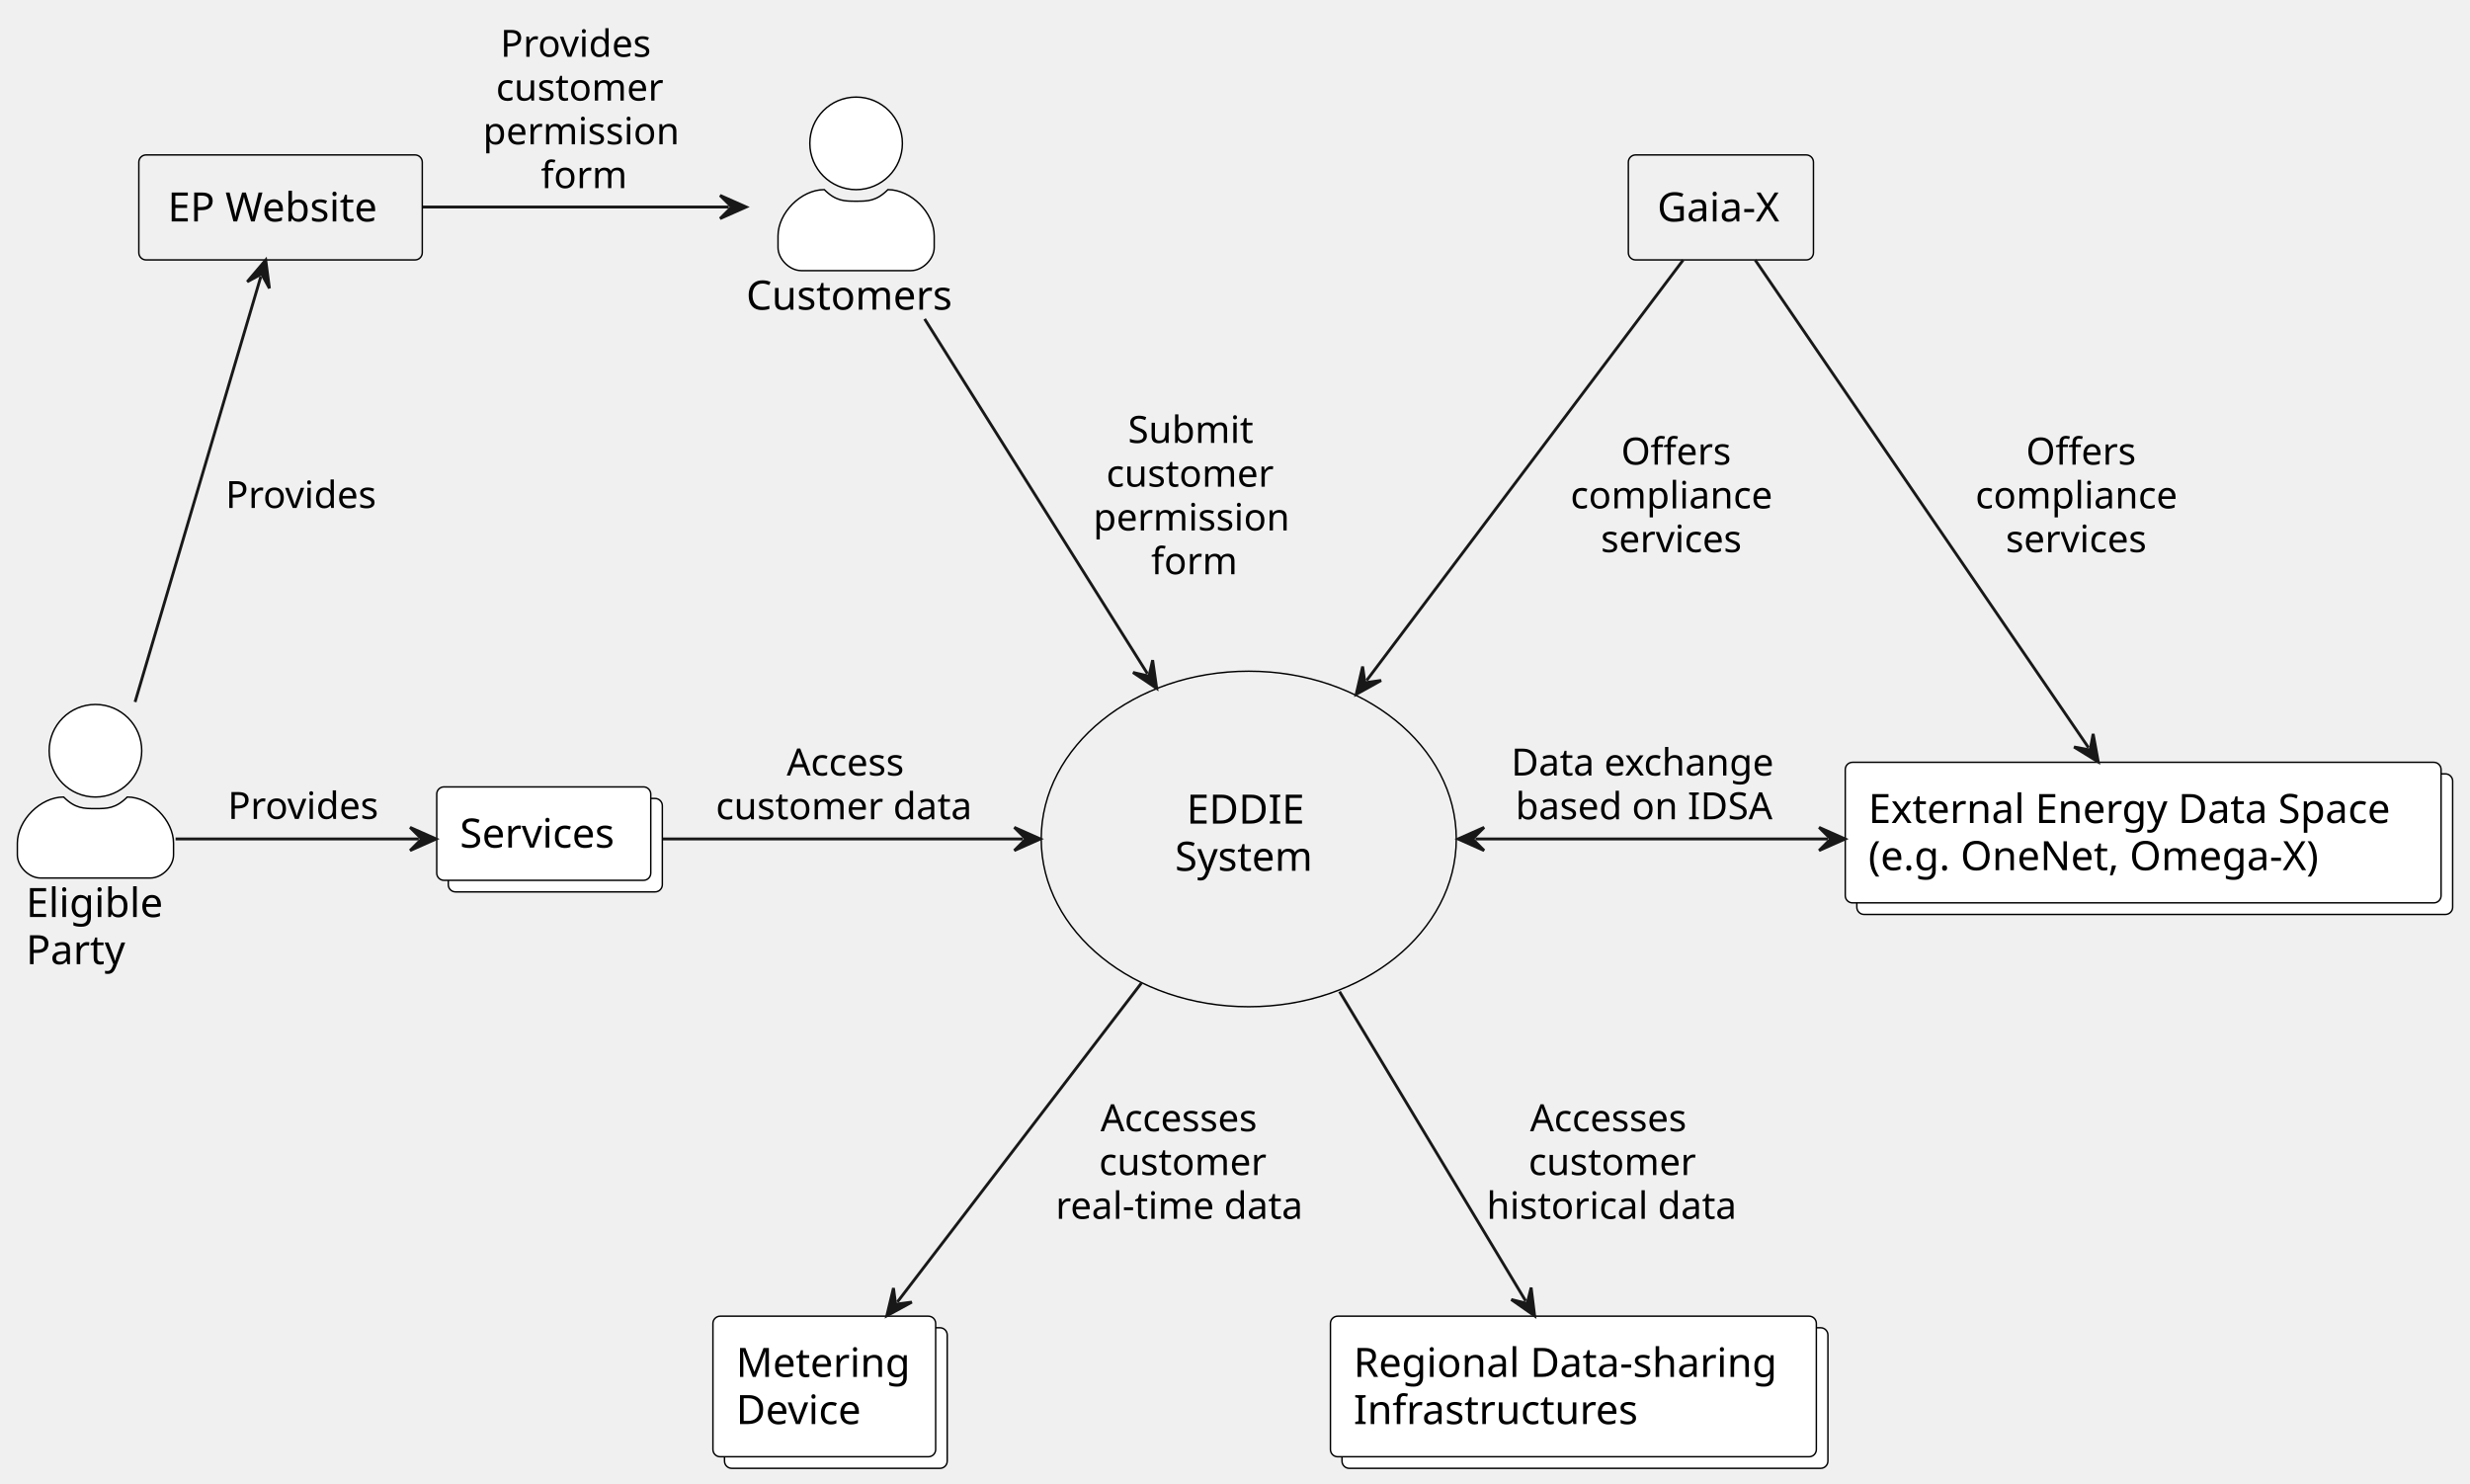
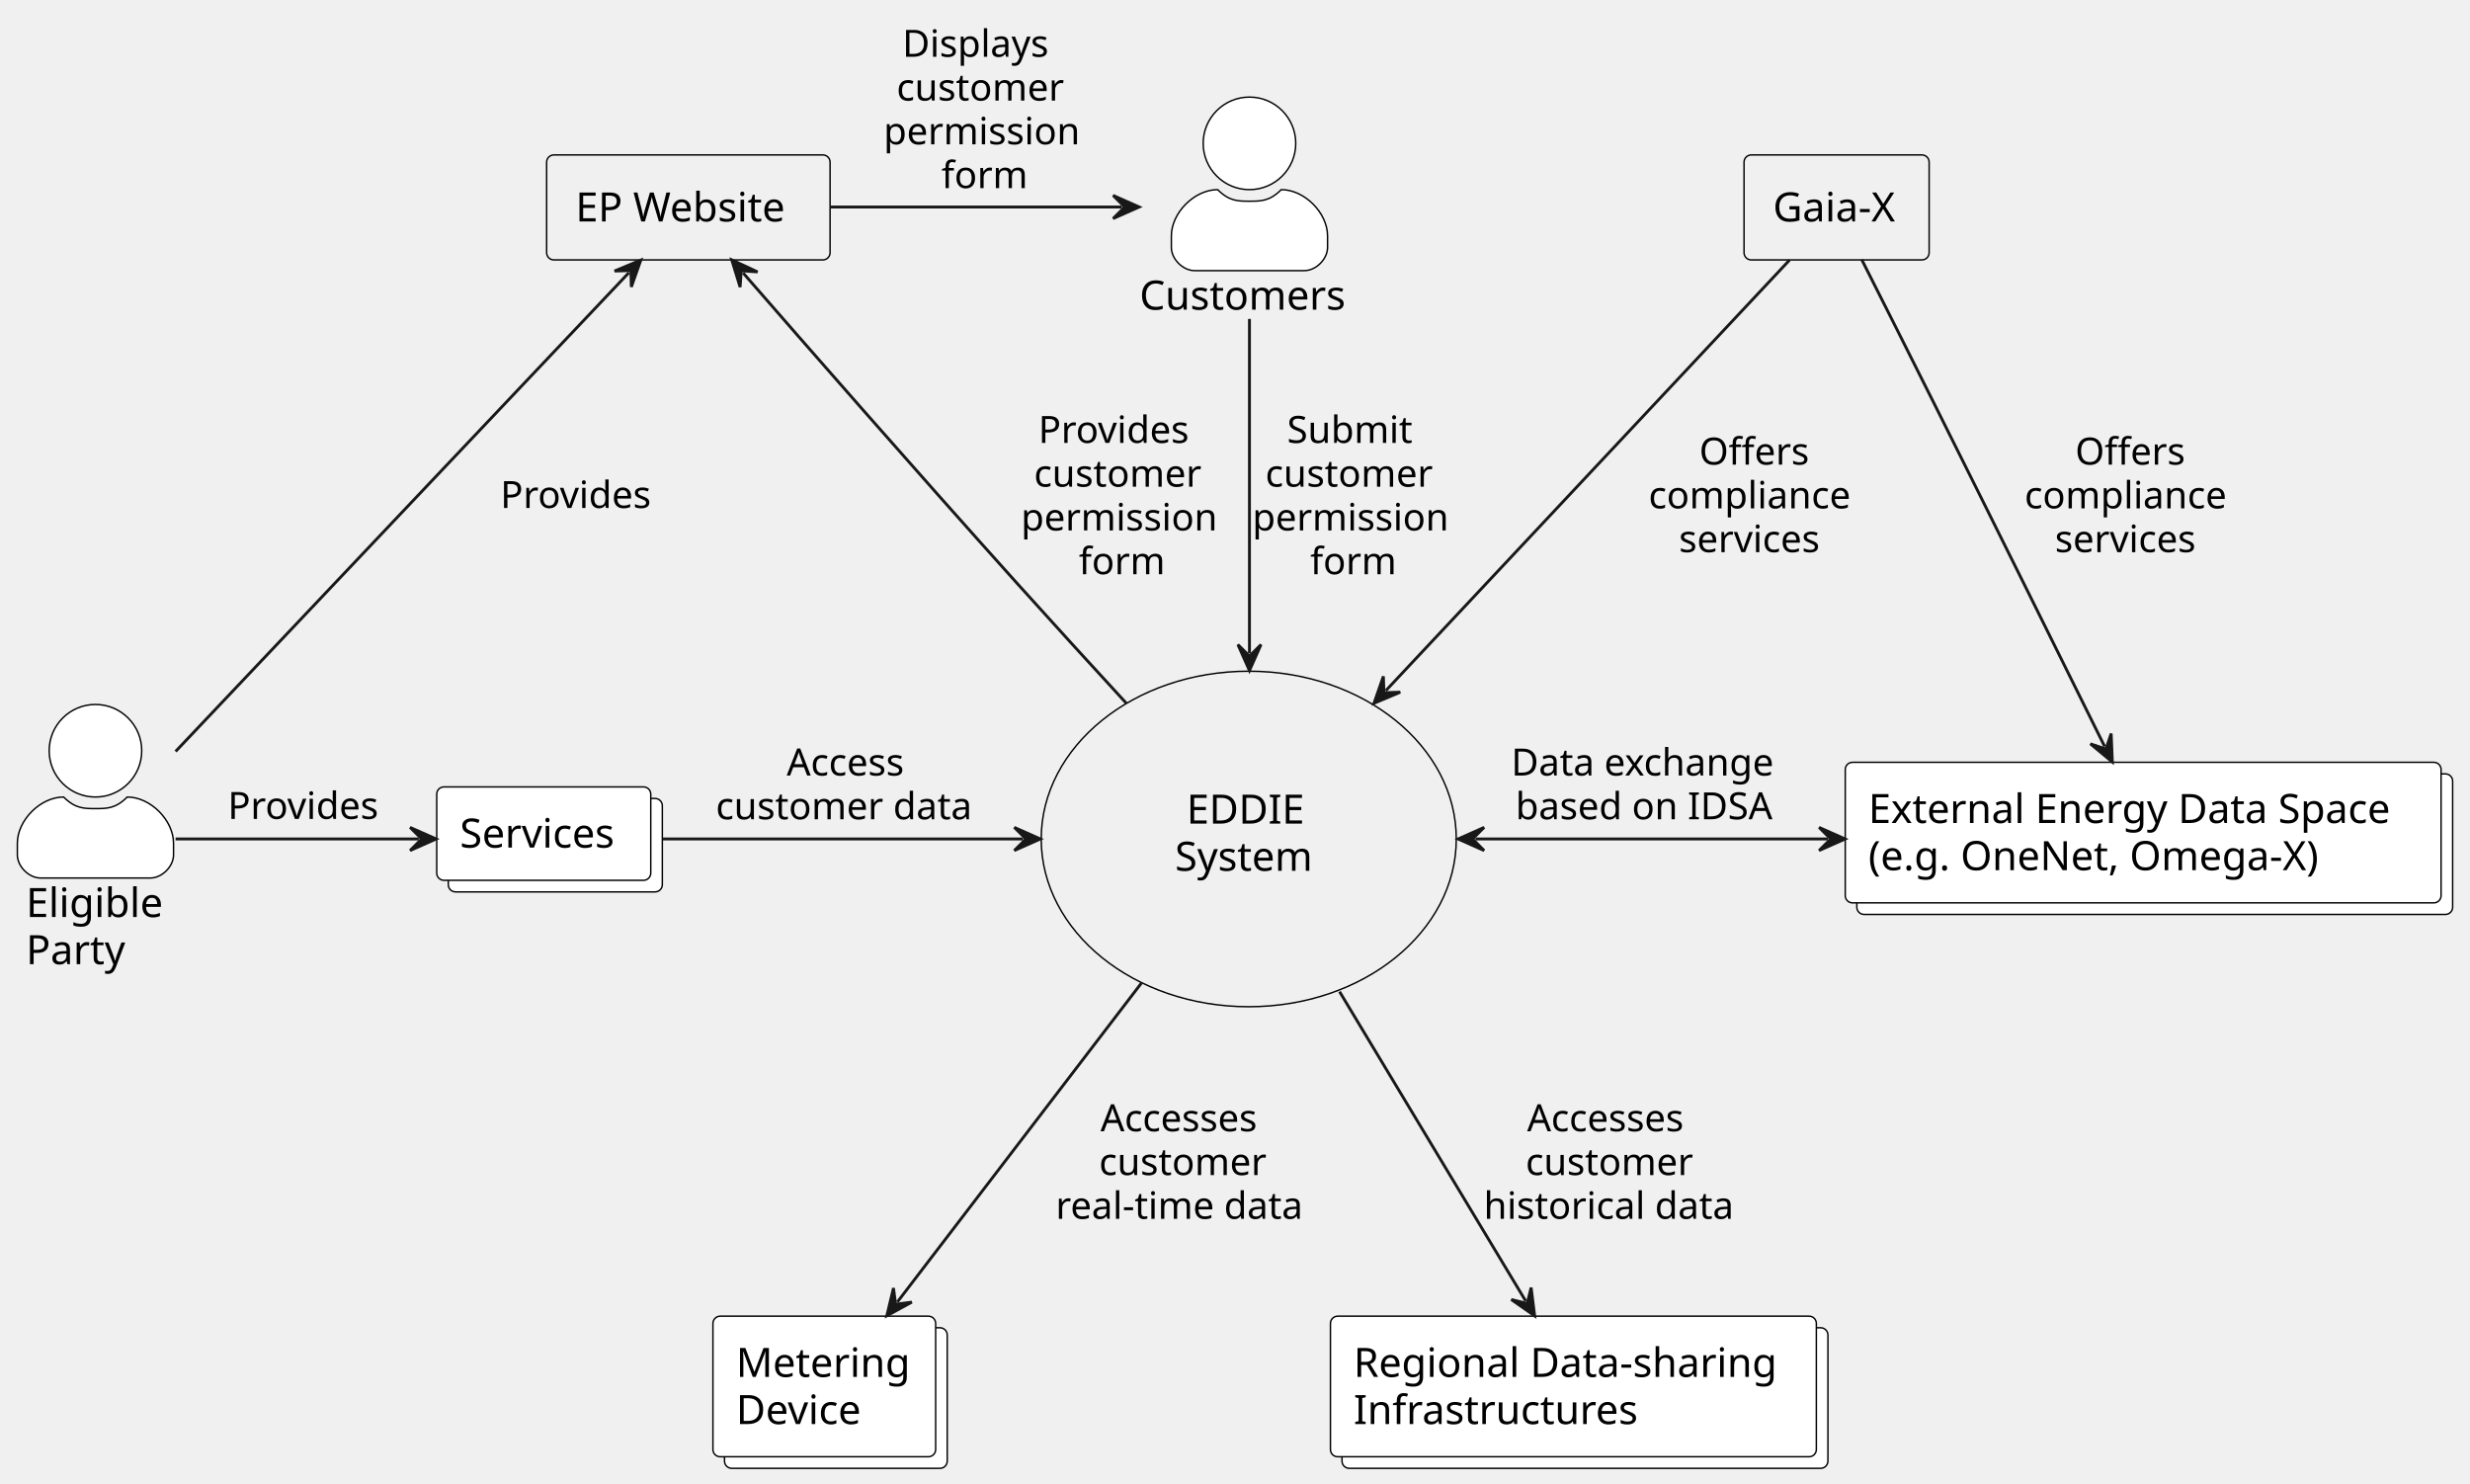
<svg xmlns="http://www.w3.org/2000/svg" contentStyleType="text/css" height="513px" preserveAspectRatio="none" style="width:854px;height:513px;background:#FFFFFF;" version="1.1" viewBox="0 0 854 513" width="854px" zoomAndPan="magnify">
  <defs />
  <g>
    <g id="elem_gaiaX">
-       <rect fill="none" height="36.297" rx="2.5" ry="2.5" style="stroke:#000000;stroke-width:0.5;" width="64" x="563" y="53.566" />
-       <text fill="#000000" font-family="sans-serif" font-size="14" lengthAdjust="spacing" textLength="44" x="573" y="76.561">Gaia-X</text>
+       <rect fill="none" height="36.297" rx="2.5" ry="2.5" style="stroke:#000000;stroke-width:0.5;" width="64" x="603" y="53.566" />
+       <text fill="#000000" font-family="sans-serif" font-size="14" lengthAdjust="spacing" textLength="44" x="613" y="76.561">Gaia-X</text>
    </g>
    <g id="elem_dataSpaces">
      <rect fill="#FFFFFF" height="48.594" rx="2.5" ry="2.5" style="stroke:#000000;stroke-width:0.5;" width="206" x="642" y="267.566" />
      <rect fill="#FFFFFF" height="48.594" rx="2.5" ry="2.5" style="stroke:#000000;stroke-width:0.5;" width="206" x="638" y="263.566" />
      <text fill="#000000" font-family="sans-serif" font-size="14" lengthAdjust="spacing" textLength="190" x="646" y="284.561">External Energy Data Space</text>
      <text fill="#000000" font-family="sans-serif" font-size="14" lengthAdjust="spacing" textLength="165" x="646" y="300.858">(e.g. OneNet, Omega-X)</text>
    </g>
    <g id="elem_eddie">
      <ellipse cx="431.754" cy="290.069" fill="none" rx="71.754" ry="58.003" style="stroke:#000000;stroke-width:0.5;" />
      <text fill="#000000" font-family="sans-serif" font-size="14" lengthAdjust="spacing" textLength="4" x="429.754" y="252.173"> </text>
      <text fill="#000000" font-family="sans-serif" font-size="14" lengthAdjust="spacing" textLength="4" x="429.754" y="268.47"> </text>
      <text fill="#000000" font-family="sans-serif" font-size="14" lengthAdjust="spacing" textLength="43" x="410.254" y="284.767">EDDIE</text>
      <text fill="#000000" font-family="sans-serif" font-size="14" lengthAdjust="spacing" textLength="51" x="406.254" y="301.064">System</text>
      <text fill="#000000" font-family="sans-serif" font-size="14" lengthAdjust="spacing" textLength="4" x="429.754" y="317.361"> </text>
      <text fill="#000000" font-family="sans-serif" font-size="14" lengthAdjust="spacing" textLength="4" x="429.754" y="333.658"> </text>
    </g>
    <g id="elem_smartMeter">
      <rect fill="#FFFFFF" height="48.594" rx="2.5" ry="2.5" style="stroke:#000000;stroke-width:0.5;" width="77" x="250.5" y="459.066" />
      <rect fill="#FFFFFF" height="48.594" rx="2.5" ry="2.5" style="stroke:#000000;stroke-width:0.5;" width="77" x="246.5" y="455.066" />
      <text fill="#000000" font-family="sans-serif" font-size="14" lengthAdjust="spacing" textLength="61" x="254.5" y="476.061">Metering</text>
      <text fill="#000000" font-family="sans-serif" font-size="14" lengthAdjust="spacing" textLength="47" x="254.5" y="492.358">Device</text>
    </g>
    <g id="elem_regionalData">
      <rect fill="#FFFFFF" height="48.594" rx="2.5" ry="2.5" style="stroke:#000000;stroke-width:0.5;" width="168" x="464" y="459.066" />
      <rect fill="#FFFFFF" height="48.594" rx="2.5" ry="2.5" style="stroke:#000000;stroke-width:0.5;" width="168" x="460" y="455.066" />
      <text fill="#000000" font-family="sans-serif" font-size="14" lengthAdjust="spacing" textLength="152" x="468" y="476.061">Regional Data-sharing</text>
      <text fill="#000000" font-family="sans-serif" font-size="14" lengthAdjust="spacing" textLength="100" x="468" y="492.358">Infrastructures</text>
    </g>
    <g id="elem_website">
-       <rect fill="none" height="36.297" rx="2.5" ry="2.5" style="stroke:#000000;stroke-width:0.5;" width="98" x="48" y="53.566" />
-       <text fill="#000000" font-family="sans-serif" font-size="14" lengthAdjust="spacing" textLength="78" x="58" y="76.561">EP Website</text>
+       <rect fill="none" height="36.297" rx="2.5" ry="2.5" style="stroke:#000000;stroke-width:0.5;" width="98" x="189" y="53.566" />
+       <text fill="#000000" font-family="sans-serif" font-size="14" lengthAdjust="spacing" textLength="78" x="199" y="76.561">EP Website</text>
    </g>
    <g id="elem_service">
      <rect fill="#FFFFFF" height="32.297" rx="2.5" ry="2.5" style="stroke:#000000;stroke-width:0.5;" width="74" x="155" y="276.066" />
      <rect fill="#FFFFFF" height="32.297" rx="2.5" ry="2.5" style="stroke:#000000;stroke-width:0.5;" width="74" x="151" y="272.066" />
      <text fill="#000000" font-family="sans-serif" font-size="14" lengthAdjust="spacing" textLength="58" x="159" y="293.061">Services</text>
    </g>
    <g id="elem_ep">
      <ellipse cx="33" cy="259.566" fill="#FFFFFF" rx="16" ry="16" style="stroke:#000000;stroke-width:0.5;" />
      <path d="M33,279.566 C37,279.566 40,279.566 44,275.566 C52,275.566 60,283.566 60,291.566 L60,295.566 C60,299.566 56,303.566 52,303.566 L14,303.566 C10,303.566 6,299.566 6,295.566 L6,291.566 C6,283.566 14,275.566 22,275.566 C26,279.566 29,279.566 33,279.566 " fill="#FFFFFF" style="stroke:#000000;stroke-width:0.5;" />
      <text fill="#000000" font-family="sans-serif" font-size="14" lengthAdjust="spacing" textLength="48" x="9" y="317.061">Eligible</text>
      <text fill="#000000" font-family="sans-serif" font-size="14" lengthAdjust="spacing" textLength="34" x="9" y="333.358">Party</text>
    </g>
    <g id="elem_customer">
-       <ellipse cx="296" cy="49.566" fill="#FFFFFF" rx="16" ry="16" style="stroke:#000000;stroke-width:0.5;" />
-       <path d="M296,69.566 C300,69.566 303,69.566 307,65.566 C315,65.566 323,73.566 323,81.566 L323,85.566 C323,89.566 319,93.566 315,93.566 L277,93.566 C273,93.566 269,89.566 269,85.566 L269,81.566 C269,73.566 277,65.566 285,65.566 C289,69.566 292,69.566 296,69.566 " fill="#FFFFFF" style="stroke:#000000;stroke-width:0.5;" />
-       <text fill="#000000" font-family="sans-serif" font-size="14" lengthAdjust="spacing" textLength="76" x="258" y="107.061">Customers</text>
+       <ellipse cx="432" cy="49.566" fill="#FFFFFF" rx="16" ry="16" style="stroke:#000000;stroke-width:0.5;" />
+       <path d="M432,69.566 C436,69.566 439,69.566 443,65.566 C451,65.566 459,73.566 459,81.566 L459,85.566 C459,89.566 455,93.566 451,93.566 L413,93.566 C409,93.566 405,89.566 405,85.566 L405,81.566 C405,73.566 413,65.566 421,65.566 C425,69.566 428,69.566 432,69.566 " fill="#FFFFFF" style="stroke:#000000;stroke-width:0.5;" />
+       <text fill="#000000" font-family="sans-serif" font-size="14" lengthAdjust="spacing" textLength="76" x="394" y="107.061">Customers</text>
    </g>
    <g id="link_gaiaX_eddie">
-       <path d="M581.94,89.916 C557.69,122.126 508.519,187.432 472.519,235.252 " fill="none" id="gaiaX-to-eddie" style="stroke:#181818;stroke-width:1.0;" />
-       <polygon fill="#181818" points="468.91,240.046,477.519,235.261,471.917,236.051,471.127,230.45,468.91,240.046" style="stroke:#181818;stroke-width:1.0;" />
-       <text fill="#000000" font-family="sans-serif" font-size="13" lengthAdjust="spacing" textLength="38" x="560.5" y="160.633">Offers</text>
-       <text fill="#000000" font-family="sans-serif" font-size="13" lengthAdjust="spacing" textLength="73" x="543" y="175.766">compliance</text>
-       <text fill="#000000" font-family="sans-serif" font-size="13" lengthAdjust="spacing" textLength="52" x="553.5" y="190.898">services</text>
+       <path d="M618.73,89.916 C587.87,122.826 524.024,190.929 479.164,238.769 " fill="none" id="gaiaX-to-eddie" style="stroke:#181818;stroke-width:1.0;" />
+       <polygon fill="#181818" points="475.06,243.146,484.134,239.317,478.48,239.499,478.298,233.845,475.06,243.146" style="stroke:#181818;stroke-width:1.0;" />
+       <text fill="#000000" font-family="sans-serif" font-size="13" lengthAdjust="spacing" textLength="38" x="587.5" y="160.633">Offers</text>
+       <text fill="#000000" font-family="sans-serif" font-size="13" lengthAdjust="spacing" textLength="73" x="570" y="175.766">compliance</text>
+       <text fill="#000000" font-family="sans-serif" font-size="13" lengthAdjust="spacing" textLength="52" x="580.5" y="190.898">services</text>
    </g>
    <g id="link_gaiaX_dataSpaces">
-       <path d="M606.86,89.916 C632.86,127.946 691.574,213.843 722.094,258.483 " fill="none" id="gaiaX-to-dataSpaces" style="stroke:#181818;stroke-width:1.0;" />
-       <polygon fill="#181818" points="725.48,263.436,723.702,253.749,722.658,259.308,717.098,258.264,725.48,263.436" style="stroke:#181818;stroke-width:1.0;" />
-       <text fill="#000000" font-family="sans-serif" font-size="13" lengthAdjust="spacing" textLength="38" x="700.5" y="160.633">Offers</text>
-       <text fill="#000000" font-family="sans-serif" font-size="13" lengthAdjust="spacing" textLength="73" x="683" y="175.766">compliance</text>
-       <text fill="#000000" font-family="sans-serif" font-size="13" lengthAdjust="spacing" textLength="52" x="693.5" y="190.898">services</text>
+       <path d="M643.69,89.756 C650.58,103.386 660.43,122.936 669,140.066 C690.64,183.336 712.979,228.388 727.678,258.089 " fill="none" id="gaiaX-to-dataSpaces" style="stroke:#181818;stroke-width:1.0;" />
+       <polygon fill="#181818" points="730.34,263.466,729.933,253.625,728.122,258.985,722.763,257.174,730.34,263.466" style="stroke:#181818;stroke-width:1.0;" />
+       <text fill="#000000" font-family="sans-serif" font-size="13" lengthAdjust="spacing" textLength="38" x="717.5" y="160.633">Offers</text>
+       <text fill="#000000" font-family="sans-serif" font-size="13" lengthAdjust="spacing" textLength="73" x="700" y="175.766">compliance</text>
+       <text fill="#000000" font-family="sans-serif" font-size="13" lengthAdjust="spacing" textLength="52" x="710.5" y="190.898">services</text>
    </g>
    <g id="link_eddie_dataSpaces">
      <path d="M510.13,290.066 C549.88,290.066 587.94,290.066 631.95,290.066 " fill="none" id="eddie-dataSpaces" style="stroke:#181818;stroke-width:1.0;" />
      <polygon fill="#181818" points="504.13,290.066,513.13,294.066,509.13,290.066,513.13,286.066,504.13,290.066" style="stroke:#181818;stroke-width:1.0;" />
      <polygon fill="#181818" points="637.95,290.066,628.95,286.066,632.95,290.066,628.95,294.066,637.95,290.066" style="stroke:#181818;stroke-width:1.0;" />
      <text fill="#000000" font-family="sans-serif" font-size="13" lengthAdjust="spacing" textLength="97" x="522.5" y="268.133">Data exchange</text>
      <text fill="#000000" font-family="sans-serif" font-size="13" lengthAdjust="spacing" textLength="94" x="524" y="283.266">based on IDSA</text>
    </g>
    <g id="link_service_eddie">
      <path d="M229.15,290.066 C264.33,290.066 310.89,290.066 353.7,290.066 " fill="none" id="service-to-eddie" style="stroke:#181818;stroke-width:1.0;" />
      <polygon fill="#181818" points="359.7,290.066,350.7,286.066,354.7,290.066,350.7,294.066,359.7,290.066" style="stroke:#181818;stroke-width:1.0;" />
      <text fill="#000000" font-family="sans-serif" font-size="13" lengthAdjust="spacing" textLength="45" x="272" y="268.133">Access</text>
      <text fill="#000000" font-family="sans-serif" font-size="13" lengthAdjust="spacing" textLength="94" x="247.5" y="283.266">customer data</text>
    </g>
    <g id="link_eddie_regionalData">
      <path d="M463.15,342.846 C485.04,379.226 510.287,421.195 527.507,449.815 " fill="none" id="eddie-to-regionalData" style="stroke:#181818;stroke-width:1.0;" />
      <polygon fill="#181818" points="530.6,454.956,529.388,445.182,528.022,450.672,522.533,449.306,530.6,454.956" style="stroke:#181818;stroke-width:1.0;" />
-       <text fill="#000000" font-family="sans-serif" font-size="13" lengthAdjust="spacing" textLength="60" x="529" y="391.133">Accesses</text>
-       <text fill="#000000" font-family="sans-serif" font-size="13" lengthAdjust="spacing" textLength="61" x="528.5" y="406.266">customer</text>
-       <text fill="#000000" font-family="sans-serif" font-size="13" lengthAdjust="spacing" textLength="90" x="514" y="421.398">historical data</text>
+       <text fill="#000000" font-family="sans-serif" font-size="13" lengthAdjust="spacing" textLength="60" x="528" y="391.133">Accesses</text>
+       <text fill="#000000" font-family="sans-serif" font-size="13" lengthAdjust="spacing" textLength="61" x="527.5" y="406.266">customer</text>
+       <text fill="#000000" font-family="sans-serif" font-size="13" lengthAdjust="spacing" textLength="90" x="513" y="421.398">historical data</text>
    </g>
    <g id="link_eddie_smartMeter">
      <path d="M394.66,339.866 C366.55,376.606 332.777,420.741 310.267,450.151 " fill="none" id="eddie-to-smartMeter" style="stroke:#181818;stroke-width:1.0;" />
      <polygon fill="#181818" points="306.62,454.916,315.267,450.2,309.659,450.945,308.914,445.338,306.62,454.916" style="stroke:#181818;stroke-width:1.0;" />
      <text fill="#000000" font-family="sans-serif" font-size="13" lengthAdjust="spacing" textLength="60" x="380.5" y="391.133">Accesses</text>
      <text fill="#000000" font-family="sans-serif" font-size="13" lengthAdjust="spacing" textLength="61" x="380" y="406.266">customer</text>
      <text fill="#000000" font-family="sans-serif" font-size="13" lengthAdjust="spacing" textLength="91" x="365" y="421.398">real-time data</text>
    </g>
+     <g id="link_website_eddie">
+       <path d="M256.938,94.373 C278.628,119.302 316.14,162.206 352,202.066 C364.08,215.486 377.3,229.966 389.46,243.186 " fill="none" id="website-backto-eddie" style="stroke:#181818;stroke-width:1.0;" />
+       <polygon fill="#181818" points="253,89.846,255.89,99.261,256.282,93.618,261.925,94.01,253,89.846" style="stroke:#181818;stroke-width:1.0;" />
+       <text fill="#000000" font-family="sans-serif" font-size="13" lengthAdjust="spacing" textLength="54" x="359" y="153.133">Provides</text>
+       <text fill="#000000" font-family="sans-serif" font-size="13" lengthAdjust="spacing" textLength="61" x="357.5" y="168.266">customer</text>
+       <text fill="#000000" font-family="sans-serif" font-size="13" lengthAdjust="spacing" textLength="70" x="353" y="183.398">permission</text>
+       <text fill="#000000" font-family="sans-serif" font-size="13" lengthAdjust="spacing" textLength="30" x="373" y="198.531">form</text>
+     </g>
    <g id="link_ep_service">
      <path d="M60.71,290.066 C85.71,290.066 116.75,290.066 144.79,290.066 " fill="none" id="ep-to-service" style="stroke:#181818;stroke-width:1.0;" />
      <polygon fill="#181818" points="150.79,290.066,141.79,286.066,145.79,290.066,141.79,294.066,150.79,290.066" style="stroke:#181818;stroke-width:1.0;" />
      <text fill="#000000" font-family="sans-serif" font-size="13" lengthAdjust="spacing" textLength="54" x="78.75" y="283.133">Provides</text>
    </g>
    <g id="link_website_ep">
-       <path d="M90.169,95.67 C80.469,128.48 60.85,194.866 46.7,242.706 " fill="none" id="website-backto-ep" style="stroke:#181818;stroke-width:1.0;" />
-       <polygon fill="#181818" points="91.87,89.916,85.483,97.413,90.452,94.711,93.154,99.681,91.87,89.916" style="stroke:#181818;stroke-width:1.0;" />
-       <text fill="#000000" font-family="sans-serif" font-size="13" lengthAdjust="spacing" textLength="54" x="78" y="175.633">Provides</text>
+       <path d="M217.445,94.273 C182.385,131.303 104.04,214.036 60.71,259.806 " fill="none" id="website-backto-ep" style="stroke:#181818;stroke-width:1.0;" />
+       <polygon fill="#181818" points="221.57,89.916,212.478,93.701,218.132,93.547,218.287,99.201,221.57,89.916" style="stroke:#181818;stroke-width:1.0;" />
+       <text fill="#000000" font-family="sans-serif" font-size="13" lengthAdjust="spacing" textLength="54" x="173" y="175.633">Provides</text>
    </g>
    <g id="link_website_customer">
-       <path d="M146.19,71.566 C180.72,71.566 220.22,71.566 251.98,71.566 " fill="none" id="website-to-customer" style="stroke:#181818;stroke-width:1.0;" />
-       <polygon fill="#181818" points="257.98,71.566,248.98,67.566,252.98,71.566,248.98,75.566,257.98,71.566" style="stroke:#181818;stroke-width:1.0;" />
-       <text fill="#000000" font-family="sans-serif" font-size="13" lengthAdjust="spacing" textLength="54" x="173" y="19.633">Provides</text>
-       <text fill="#000000" font-family="sans-serif" font-size="13" lengthAdjust="spacing" textLength="61" x="171.5" y="34.766">customer</text>
-       <text fill="#000000" font-family="sans-serif" font-size="13" lengthAdjust="spacing" textLength="70" x="167" y="49.898">permission</text>
-       <text fill="#000000" font-family="sans-serif" font-size="13" lengthAdjust="spacing" textLength="30" x="187" y="65.031">form</text>
+       <path d="M287.21,71.566 C320.32,71.566 357.34,71.566 387.86,71.566 " fill="none" id="website-to-customer" style="stroke:#181818;stroke-width:1.0;" />
+       <polygon fill="#181818" points="393.86,71.566,384.86,67.566,388.86,71.566,384.86,75.566,393.86,71.566" style="stroke:#181818;stroke-width:1.0;" />
+       <text fill="#000000" font-family="sans-serif" font-size="13" lengthAdjust="spacing" textLength="53" x="312" y="19.633">Displays</text>
+       <text fill="#000000" font-family="sans-serif" font-size="13" lengthAdjust="spacing" textLength="61" x="310" y="34.766">customer</text>
+       <text fill="#000000" font-family="sans-serif" font-size="13" lengthAdjust="spacing" textLength="70" x="305.5" y="49.898">permission</text>
+       <text fill="#000000" font-family="sans-serif" font-size="13" lengthAdjust="spacing" textLength="30" x="325.5" y="65.031">form</text>
    </g>
    <g id="link_customer_eddie">
-       <path d="M319.69,110.276 C341.91,145.656 372.129,193.745 396.729,232.915 " fill="none" id="customer-to-eddie" style="stroke:#181818;stroke-width:1.0;" />
-       <polygon fill="#181818" points="399.92,237.996,398.521,228.247,397.261,233.762,391.746,232.502,399.92,237.996" style="stroke:#181818;stroke-width:1.0;" />
-       <text fill="#000000" font-family="sans-serif" font-size="13" lengthAdjust="spacing" textLength="46" x="390" y="153.133">Submit</text>
-       <text fill="#000000" font-family="sans-serif" font-size="13" lengthAdjust="spacing" textLength="61" x="382.5" y="168.266">customer</text>
-       <text fill="#000000" font-family="sans-serif" font-size="13" lengthAdjust="spacing" textLength="70" x="378" y="183.398">permission</text>
-       <text fill="#000000" font-family="sans-serif" font-size="13" lengthAdjust="spacing" textLength="30" x="398" y="198.531">form</text>
+       <path d="M432,110.276 C432,143.836 432,187.416 432,225.856 " fill="none" id="customer-to-eddie" style="stroke:#181818;stroke-width:1.0;" />
+       <polygon fill="#181818" points="432,231.856,436,222.856,432,226.856,428,222.856,432,231.856" style="stroke:#181818;stroke-width:1.0;" />
+       <text fill="#000000" font-family="sans-serif" font-size="13" lengthAdjust="spacing" textLength="46" x="445" y="153.133">Submit</text>
+       <text fill="#000000" font-family="sans-serif" font-size="13" lengthAdjust="spacing" textLength="61" x="437.5" y="168.266">customer</text>
+       <text fill="#000000" font-family="sans-serif" font-size="13" lengthAdjust="spacing" textLength="70" x="433" y="183.398">permission</text>
+       <text fill="#000000" font-family="sans-serif" font-size="13" lengthAdjust="spacing" textLength="30" x="453" y="198.531">form</text>
    </g>
  </g>
</svg>
